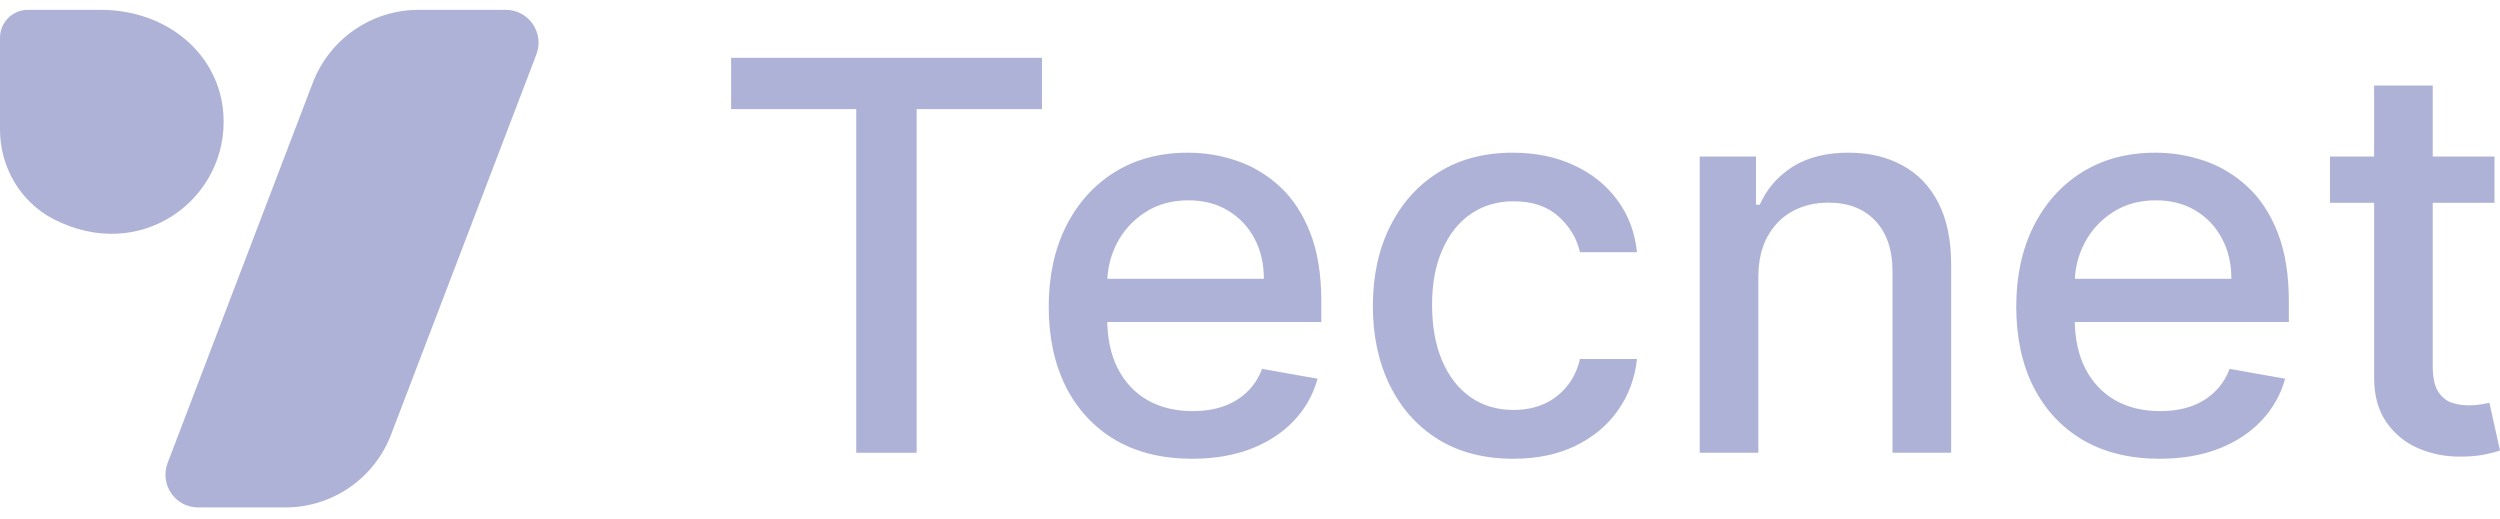
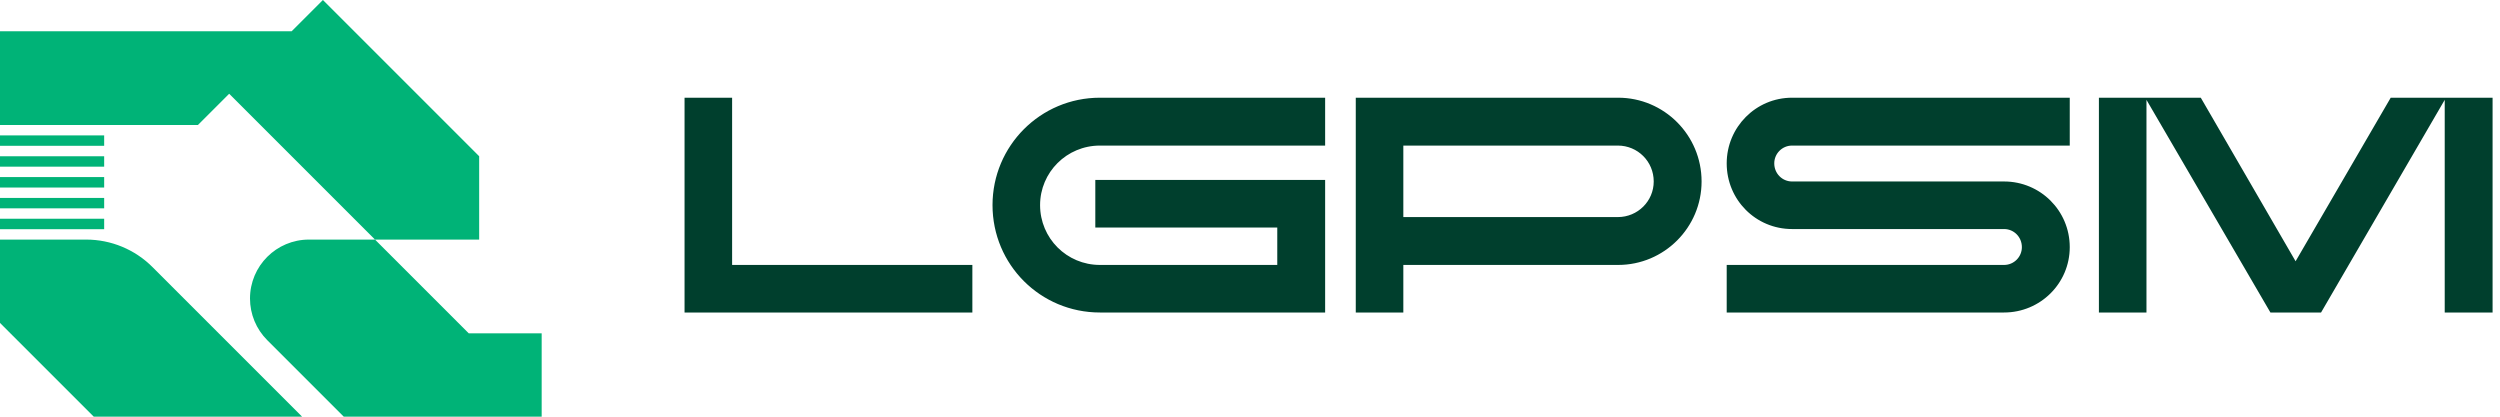
- <svg xmlns="http://www.w3.org/2000/svg" width="106" height="22" viewBox="0 0 106 22" fill="none">
-   <path d="M31 4.626V2.451H44.179V4.626H38.866V19.197H36.305V4.626H31Z" fill="#AEB2D7" />
-   <path d="M50.545 19.451C49.286 19.451 48.203 19.186 47.293 18.658C46.39 18.123 45.691 17.374 45.198 16.409C44.71 15.439 44.466 14.302 44.466 12.999C44.466 11.713 44.71 10.579 45.198 9.598C45.691 8.616 46.379 7.85 47.26 7.3C48.147 6.749 49.184 6.474 50.37 6.474C51.091 6.474 51.789 6.591 52.465 6.826C53.142 7.06 53.749 7.428 54.286 7.93C54.824 8.431 55.248 9.082 55.559 9.884C55.869 10.68 56.024 11.647 56.024 12.787V13.653H45.871V11.822H53.588C53.588 11.178 53.455 10.609 53.189 10.113C52.923 9.611 52.548 9.216 52.066 8.927C51.59 8.638 51.03 8.494 50.387 8.494C49.688 8.494 49.078 8.663 48.557 9.001C48.042 9.333 47.643 9.769 47.36 10.309C47.083 10.843 46.944 11.424 46.944 12.051V13.482C46.944 14.321 47.094 15.035 47.393 15.624C47.698 16.213 48.122 16.663 48.665 16.973C49.209 17.279 49.843 17.431 50.57 17.431C51.041 17.431 51.47 17.366 51.858 17.235C52.246 17.099 52.582 16.897 52.864 16.63C53.147 16.363 53.363 16.033 53.513 15.64L55.866 16.058C55.678 16.739 55.34 17.336 54.852 17.848C54.37 18.355 53.763 18.75 53.031 19.034C52.305 19.312 51.476 19.451 50.545 19.451Z" fill="#AEB2D7" />
-   <path d="M64.163 19.451C62.926 19.451 61.862 19.176 60.97 18.625C60.083 18.069 59.401 17.303 58.924 16.327C58.447 15.351 58.209 14.234 58.209 12.975C58.209 11.699 58.453 10.573 58.941 9.598C59.429 8.616 60.116 7.85 61.003 7.3C61.89 6.749 62.935 6.474 64.138 6.474C65.108 6.474 65.973 6.651 66.732 7.006C67.491 7.354 68.104 7.845 68.57 8.477C69.041 9.11 69.321 9.848 69.409 10.693H66.99C66.857 10.105 66.552 9.598 66.075 9.172C65.604 8.747 64.972 8.535 64.179 8.535C63.486 8.535 62.879 8.715 62.358 9.074C61.843 9.429 61.441 9.936 61.153 10.595C60.864 11.249 60.72 12.024 60.72 12.918C60.72 13.833 60.862 14.624 61.144 15.289C61.427 15.954 61.826 16.469 62.342 16.834C62.863 17.2 63.475 17.382 64.179 17.382C64.65 17.382 65.077 17.298 65.46 17.129C65.848 16.954 66.172 16.706 66.433 16.384C66.699 16.063 66.884 15.676 66.99 15.223H69.409C69.321 16.036 69.052 16.761 68.603 17.398C68.154 18.036 67.552 18.538 66.799 18.903C66.05 19.268 65.171 19.451 64.163 19.451Z" fill="#AEB2D7" />
-   <path d="M74.554 11.74V19.197H72.068V6.638H74.455V8.682H74.613C74.906 8.017 75.367 7.483 75.993 7.079C76.625 6.676 77.42 6.474 78.379 6.474C79.25 6.474 80.012 6.654 80.666 7.014C81.32 7.368 81.827 7.897 82.188 8.6C82.548 9.303 82.728 10.173 82.728 11.209V19.197H80.242V11.503C80.242 10.592 80.001 9.881 79.519 9.369C79.036 8.851 78.374 8.592 77.531 8.592C76.955 8.592 76.442 8.715 75.993 8.96C75.549 9.205 75.198 9.565 74.937 10.039C74.682 10.508 74.554 11.075 74.554 11.74Z" fill="#AEB2D7" />
-   <path d="M91.567 19.451C90.309 19.451 89.225 19.186 88.316 18.658C87.412 18.123 86.714 17.374 86.221 16.409C85.733 15.439 85.489 14.302 85.489 12.999C85.489 11.713 85.733 10.579 86.221 9.598C86.714 8.616 87.401 7.85 88.283 7.3C89.17 6.749 90.206 6.474 91.392 6.474C92.113 6.474 92.812 6.591 93.488 6.826C94.164 7.06 94.771 7.428 95.309 7.93C95.847 8.431 96.271 9.082 96.581 9.884C96.891 10.68 97.047 11.647 97.047 12.787V13.653H86.894V11.822H94.61C94.61 11.178 94.477 10.609 94.211 10.113C93.945 9.611 93.571 9.216 93.089 8.927C92.612 8.638 92.052 8.494 91.409 8.494C90.711 8.494 90.101 8.663 89.58 9.001C89.064 9.333 88.665 9.769 88.382 10.309C88.105 10.843 87.967 11.424 87.967 12.051V13.482C87.967 14.321 88.116 15.035 88.416 15.624C88.721 16.213 89.145 16.663 89.688 16.973C90.231 17.279 90.866 17.431 91.592 17.431C92.063 17.431 92.493 17.366 92.881 17.235C93.269 17.099 93.604 16.897 93.887 16.63C94.17 16.363 94.386 16.033 94.536 15.64L96.889 16.058C96.7 16.739 96.362 17.336 95.874 17.848C95.392 18.355 94.785 18.75 94.053 19.034C93.327 19.312 92.498 19.451 91.567 19.451Z" fill="#AEB2D7" />
-   <path d="M105.767 6.638V8.6H98.791V6.638H105.767ZM100.662 3.628H103.148V15.51C103.148 15.984 103.22 16.341 103.364 16.581C103.508 16.815 103.694 16.976 103.921 17.063C104.154 17.145 104.406 17.186 104.678 17.186C104.877 17.186 105.052 17.172 105.202 17.145C105.351 17.118 105.468 17.096 105.551 17.08L106 19.099C105.856 19.154 105.651 19.208 105.385 19.263C105.119 19.323 104.786 19.355 104.387 19.361C103.733 19.372 103.123 19.257 102.558 19.017C101.992 18.778 101.535 18.407 101.186 17.905C100.836 17.404 100.662 16.774 100.662 16.017V3.628Z" fill="#AEB2D7" />
-   <path d="M2.234 9.272C0.844 8.536 0 7.065 0 5.495V1.599C0 0.953 0.526 0.417 1.181 0.417H4.269C7.108 0.417 9.302 2.315 9.471 4.829C9.719 8.417 5.976 11.229 2.234 9.272Z" fill="#AEB2D7" />
-   <path d="M8.399 21.515H12.102C14.087 21.515 15.864 20.293 16.579 18.434L22.744 2.305C23.091 1.391 22.416 0.417 21.444 0.417H17.75C15.755 0.417 13.978 1.649 13.263 3.507L7.108 19.627C6.761 20.541 7.426 21.515 8.399 21.515Z" fill="#AEB2D7" />
+ <svg xmlns="http://www.w3.org/2000/svg" id="logo" width="240" height="40" viewBox="0 0 240 40" fill="none">
+   <g id="logotype">
+     <path fill="#003F2D" d="M201.495 9.38H211.275L220.377 25.081L229.509 9.38H239.288V30H234.693V9.586L222.822 30H217.961L206.061 9.586V30H201.495V9.38ZM172.037 21.988C168.561 21.988 165.763 19.189 165.763 15.684C165.763 12.208 168.561 9.38 172.037 9.38H198.696V13.975H172.037C171.095 13.975 170.329 14.741 170.329 15.684C170.329 16.656 171.095 17.422 172.037 17.422H192.392C195.868 17.422 198.696 20.22 198.696 23.726C198.696 27.201 195.868 30 192.392 30H165.763V25.434H192.392C193.335 25.434 194.1 24.668 194.1 23.726C194.1 22.753 193.335 21.988 192.392 21.988H172.037ZM155.34 9.38C159.758 9.38 163.352 12.974 163.352 17.422C163.352 21.84 159.758 25.434 155.34 25.434H134.72V30H130.154V9.38H155.34ZM155.31 20.839C157.225 20.839 158.757 19.307 158.757 17.422C158.757 15.507 157.225 13.975 155.31 13.975H134.72V20.839H155.31ZM105.592 13.975C102.41 13.975 99.848 16.538 99.848 19.69C99.848 22.871 102.41 25.434 105.592 25.434H122.618V21.84H105.15V17.275H127.213V30H105.592C99.877 30 95.282 25.405 95.282 19.69C95.282 14.005 99.877 9.38 105.592 9.38H127.213V13.975H105.592ZM65.717 30V9.38H70.283V25.434H93.347V30H65.717Z" />
+   </g>
+   <g id="logomark">
+     <path fill="#00B377" d="M52 40H33L25.657 32.657C24.596 31.596 24 30.157 24 28.657C24 25.533 26.533 23 29.657 23H36L45 32H52V40ZM29 40H9L0 31V23H8.272C10.659 23 12.948 23.948 14.636 25.636L29 40ZM19 12H0V3H28L31 0L46 15V23H36L22 9L19 12ZM0 13H10V14H0V13ZM0 15H10V16H0V15ZM0 17H10V18H0V17ZM0 19H10V20H0V19ZM0 21H10V22H0V21Z" />
+   </g>
</svg>
